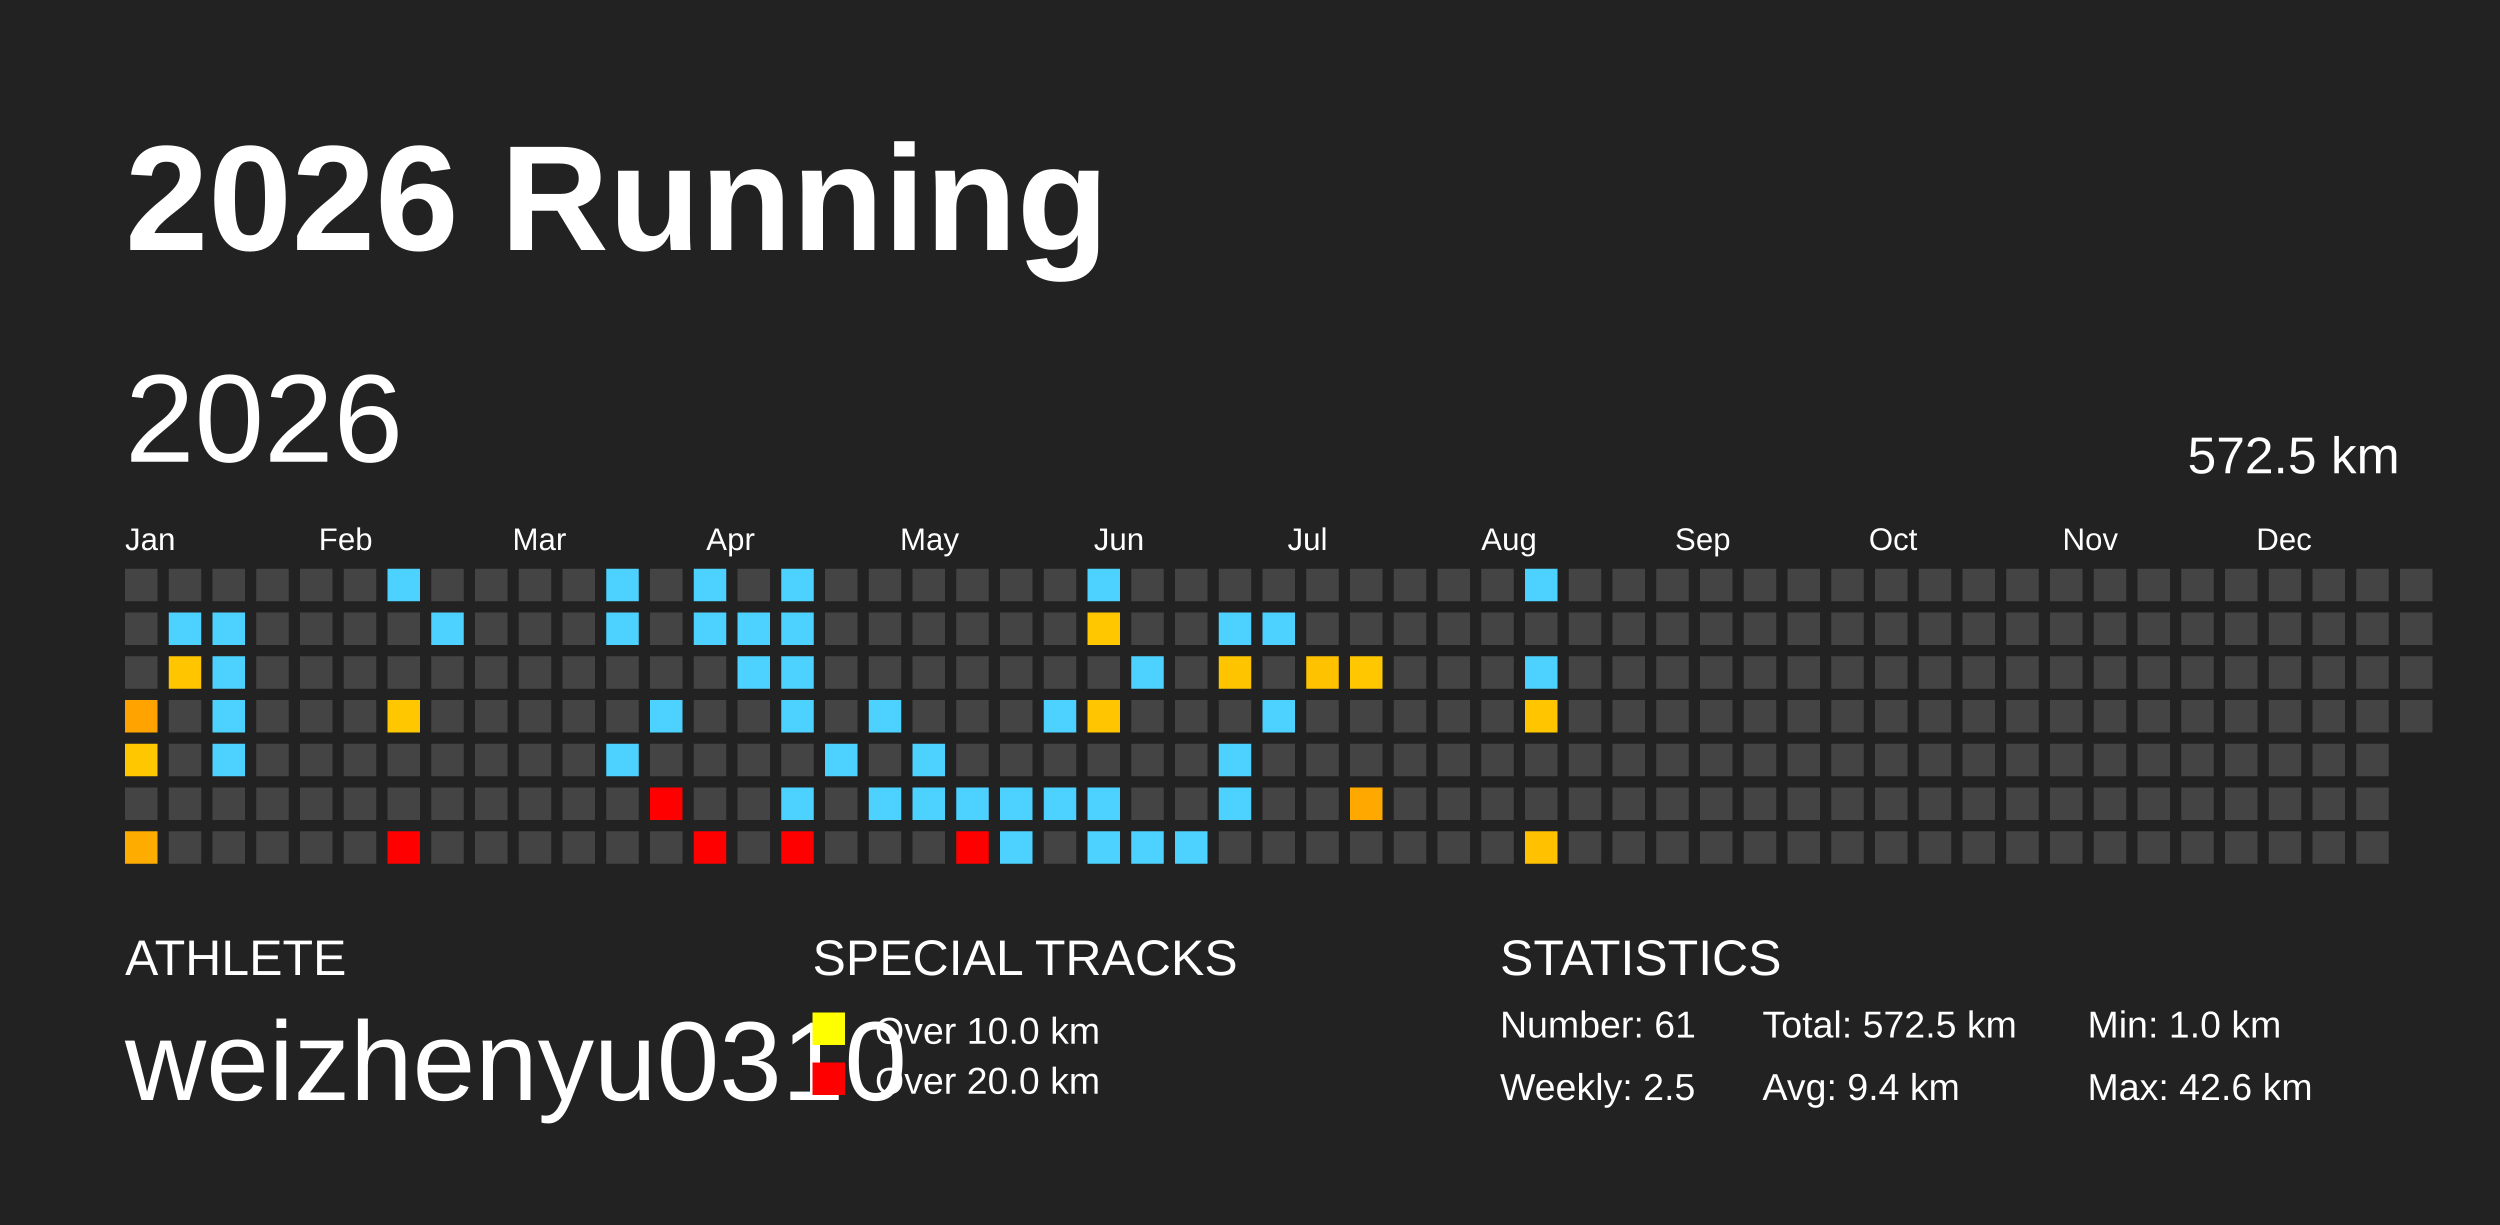
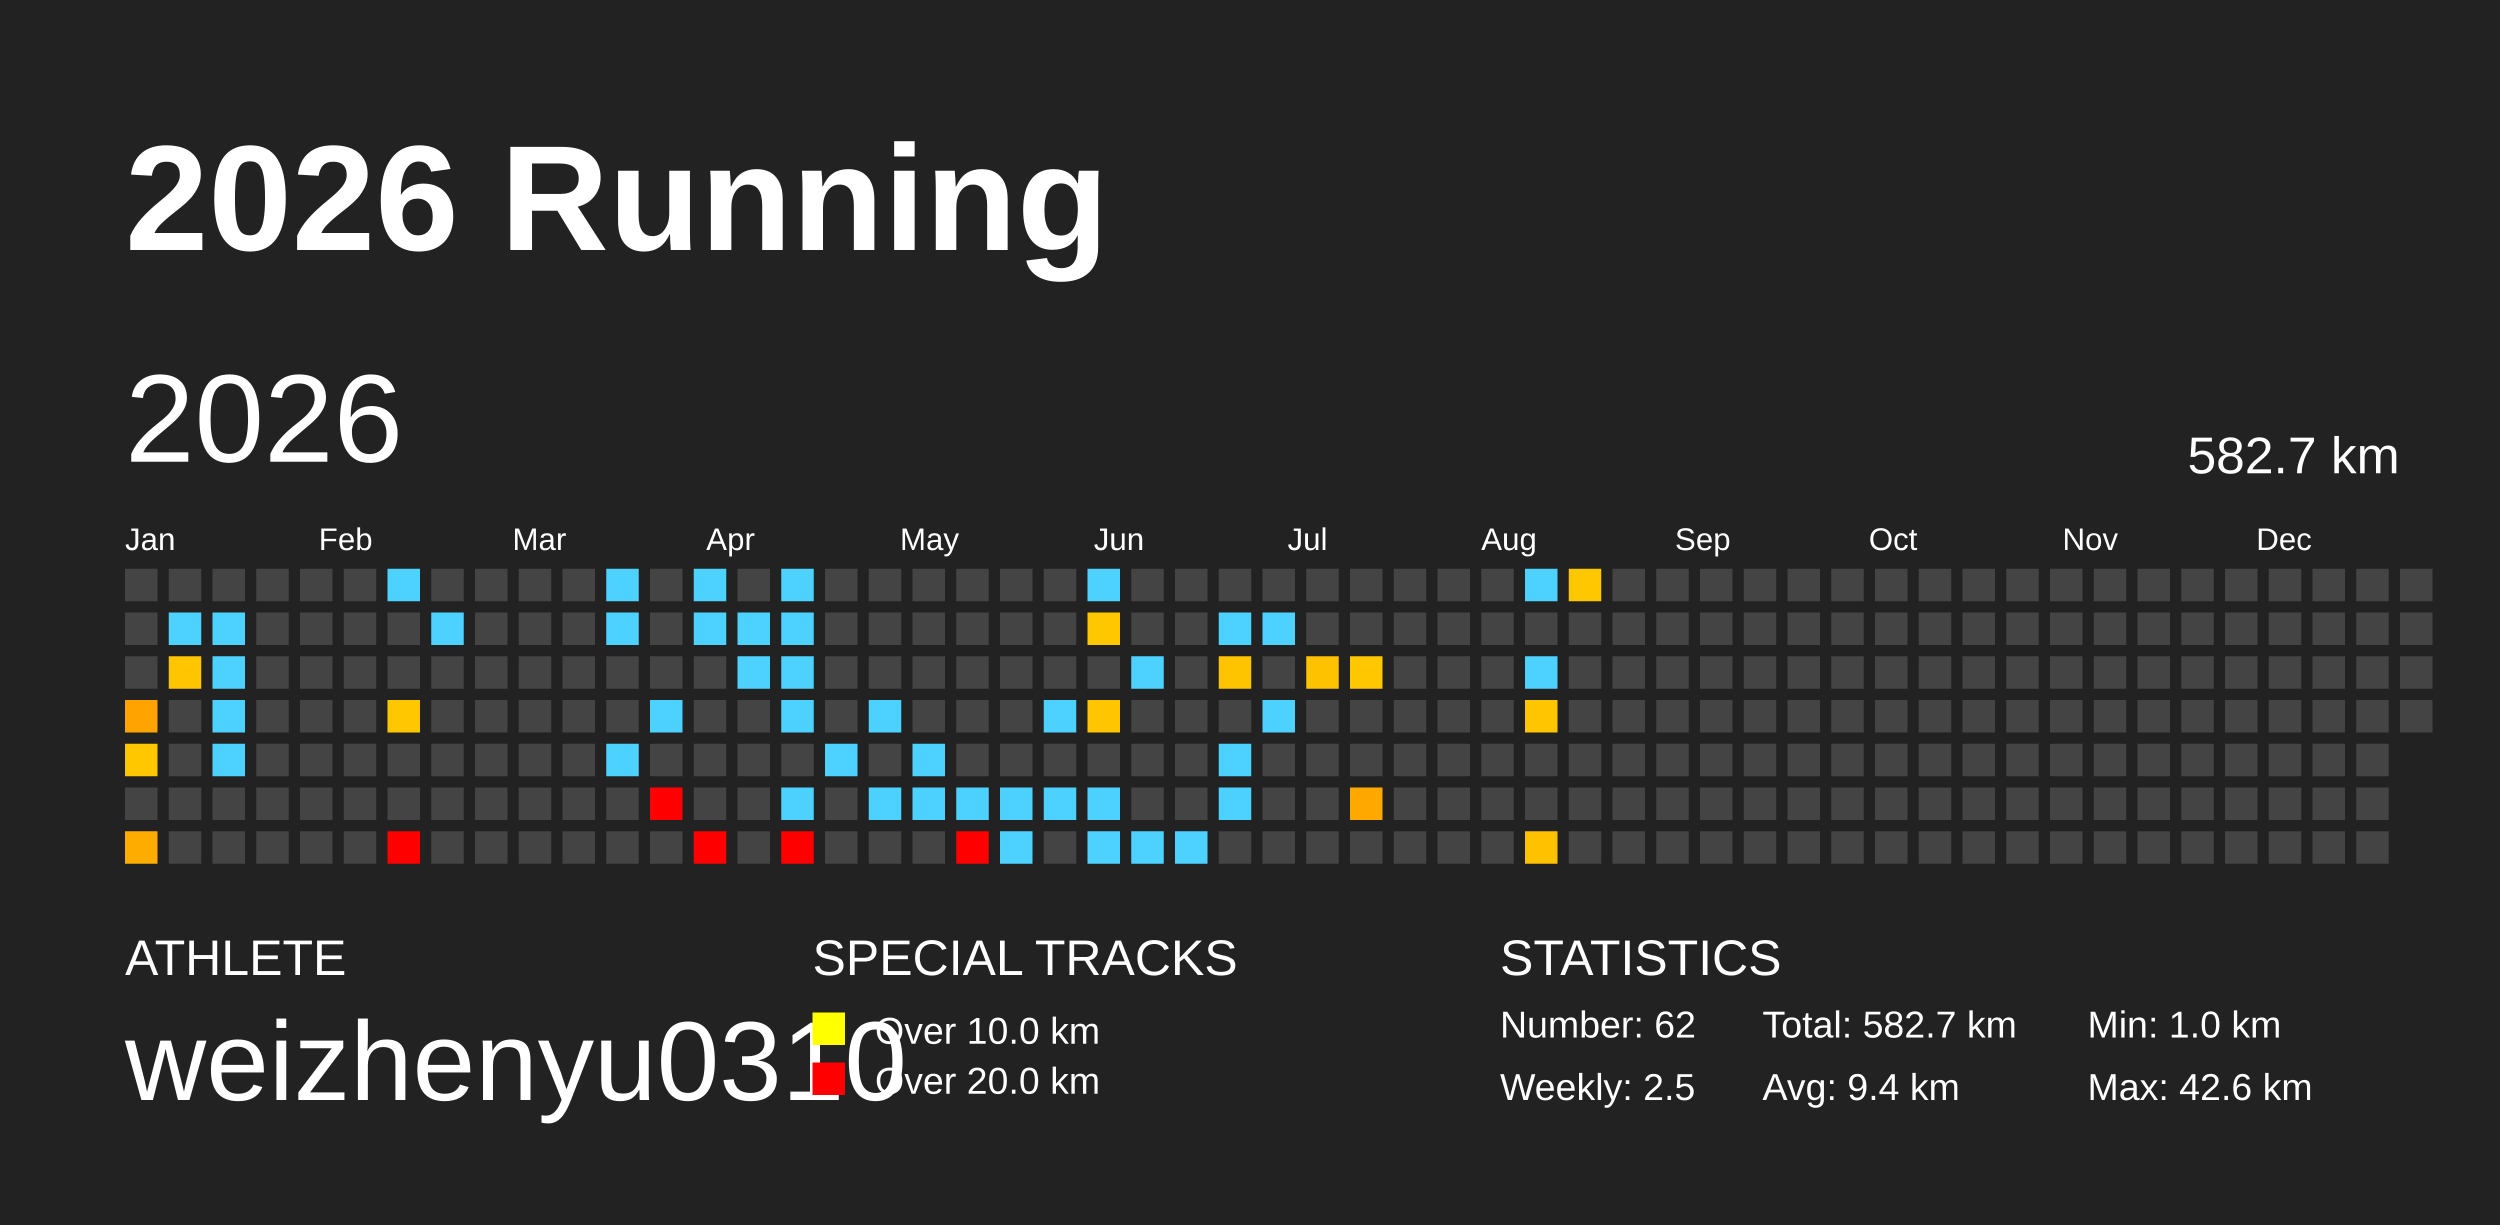
<svg xmlns="http://www.w3.org/2000/svg" baseProfile="full" height="98mm" version="1.1" viewBox="0,0,200,98" width="200mm">
  <defs />
  <rect fill="#222222" height="98" width="200" x="0" y="0" />
  <text fill="#FFFFFF" style="font-size:12px; font-family:Arial; font-weight:bold;" x="10" y="20">2026 Running</text>
  <text fill="#FFFFFF" style="font-size:4px; font-family:Arial" x="10" y="78">ATHLETE</text>
  <text fill="#FFFFFF" style="font-size:9px; font-family:Arial" x="10" y="88">weizhenyu0310</text>
  <text fill="#FFFFFF" style="font-size:4px; font-family:Arial" x="65" y="78">SPECIAL TRACKS</text>
  <rect fill="yellow" height="2.6" width="2.6" x="65" y="81" />
  <text fill="#FFFFFF" style="font-size:3px; font-family:Arial" x="70" y="83.5">Over 10.0 km</text>
  <rect fill="red" height="2.6" width="2.6" x="65" y="85" />
  <text fill="#FFFFFF" style="font-size:3px; font-family:Arial" x="70" y="87.5">Over 20.0 km</text>
  <text fill="#FFFFFF" style="font-size:4px; font-family:Arial" x="120" y="78">STATISTICS</text>
-   <text fill="#FFFFFF" style="font-size:3px; font-family:Arial" x="120" y="83">Number: 61</text>
+   <text fill="#FFFFFF" style="font-size:3px; font-family:Arial" x="120" y="83">Number: 62</text>
  <text fill="#FFFFFF" style="font-size:3px; font-family:Arial" x="120" y="88">Weekly: 2.5</text>
-   <text fill="#FFFFFF" style="font-size:3px; font-family:Arial" x="141" y="83">Total: 572.5 km</text>
+   <text fill="#FFFFFF" style="font-size:3px; font-family:Arial" x="141" y="83">Total: 582.7 km</text>
  <text fill="#FFFFFF" style="font-size:3px; font-family:Arial" x="141" y="88">Avg: 9.4 km</text>
  <text fill="#FFFFFF" style="font-size:3px; font-family:Arial" x="167" y="83">Min: 1.0 km</text>
  <text fill="#FFFFFF" style="font-size:3px; font-family:Arial" x="167" y="88">Max: 42.6 km</text>
  <text dominant-baseline="hanging" fill="#FFFFFF" style="font-size:10.0px; font-family:Arial;" x="10" y="30">2026</text>
-   <text dominant-baseline="hanging" fill="#FFFFFF" style="font-size:4.125px; font-family:Arial;" x="175" y="35">572.5 km</text>
+   <text dominant-baseline="hanging" fill="#FFFFFF" style="font-size:4.125px; font-family:Arial;" x="175" y="35">582.7 km</text>
  <text fill="#FFFFFF" style="font-size:2.5px; font-family:Arial" x="10.0" y="44">Jan</text>
  <text fill="#FFFFFF" style="font-size:2.5px; font-family:Arial" x="25.5" y="44">Feb</text>
  <text fill="#FFFFFF" style="font-size:2.5px; font-family:Arial" x="41.0" y="44">Mar</text>
  <text fill="#FFFFFF" style="font-size:2.5px; font-family:Arial" x="56.5" y="44">Apr</text>
  <text fill="#FFFFFF" style="font-size:2.5px; font-family:Arial" x="72.0" y="44">May</text>
  <text fill="#FFFFFF" style="font-size:2.5px; font-family:Arial" x="87.5" y="44">Jun</text>
  <text fill="#FFFFFF" style="font-size:2.5px; font-family:Arial" x="103.0" y="44">Jul</text>
  <text fill="#FFFFFF" style="font-size:2.5px; font-family:Arial" x="118.5" y="44">Aug</text>
  <text fill="#FFFFFF" style="font-size:2.5px; font-family:Arial" x="134.0" y="44">Sep</text>
  <text fill="#FFFFFF" style="font-size:2.5px; font-family:Arial" x="149.5" y="44">Oct</text>
  <text fill="#FFFFFF" style="font-size:2.5px; font-family:Arial" x="165.0" y="44">Nov</text>
  <text fill="#FFFFFF" style="font-size:2.5px; font-family:Arial" x="180.5" y="44">Dec</text>
  <rect fill="#444444" height="2.6" width="2.6" x="10.0" y="45.5" />
  <rect fill="#444444" height="2.6" width="2.6" x="10.0" y="49.0" />
  <rect fill="#444444" height="2.6" width="2.6" x="10.0" y="52.5" />
  <rect fill="#ffa300" height="2.6" width="2.6" x="10.0" y="56.0" />
  <rect fill="#ffc700" height="2.6" width="2.6" x="10.0" y="59.5" />
  <rect fill="#444444" height="2.6" width="2.6" x="10.0" y="63.0" />
  <rect fill="#ffac00" height="2.6" width="2.6" x="10.0" y="66.5" />
  <rect fill="#444444" height="2.6" width="2.6" x="13.5" y="45.5" />
  <rect fill="#4dd2ff" height="2.6" width="2.6" x="13.5" y="49.0" />
  <rect fill="#ffc600" height="2.6" width="2.6" x="13.5" y="52.5" />
  <rect fill="#444444" height="2.6" width="2.6" x="13.5" y="56.0" />
  <rect fill="#444444" height="2.6" width="2.6" x="13.5" y="59.5" />
  <rect fill="#444444" height="2.6" width="2.6" x="13.5" y="63.0" />
  <rect fill="#444444" height="2.6" width="2.6" x="13.5" y="66.5" />
  <rect fill="#444444" height="2.6" width="2.6" x="17.0" y="45.5" />
  <rect fill="#4dd2ff" height="2.6" width="2.6" x="17.0" y="49.0" />
  <rect fill="#4dd2ff" height="2.6" width="2.6" x="17.0" y="52.5" />
  <rect fill="#4dd2ff" height="2.6" width="2.6" x="17.0" y="56.0" />
  <rect fill="#4dd2ff" height="2.6" width="2.6" x="17.0" y="59.5" />
  <rect fill="#444444" height="2.6" width="2.6" x="17.0" y="63.0" />
  <rect fill="#444444" height="2.6" width="2.6" x="17.0" y="66.5" />
  <rect fill="#444444" height="2.6" width="2.6" x="20.5" y="45.5" />
  <rect fill="#444444" height="2.6" width="2.6" x="20.5" y="49.0" />
  <rect fill="#444444" height="2.6" width="2.6" x="20.5" y="52.5" />
  <rect fill="#444444" height="2.6" width="2.6" x="20.5" y="56.0" />
  <rect fill="#444444" height="2.6" width="2.6" x="20.5" y="59.5" />
  <rect fill="#444444" height="2.6" width="2.6" x="20.5" y="63.0" />
  <rect fill="#444444" height="2.6" width="2.6" x="20.5" y="66.5" />
  <rect fill="#444444" height="2.6" width="2.6" x="24.0" y="45.5" />
  <rect fill="#444444" height="2.6" width="2.6" x="24.0" y="49.0" />
  <rect fill="#444444" height="2.6" width="2.6" x="24.0" y="52.5" />
  <rect fill="#444444" height="2.6" width="2.6" x="24.0" y="56.0" />
  <rect fill="#444444" height="2.6" width="2.6" x="24.0" y="59.5" />
  <rect fill="#444444" height="2.6" width="2.6" x="24.0" y="63.0" />
  <rect fill="#444444" height="2.6" width="2.6" x="24.0" y="66.5" />
  <rect fill="#444444" height="2.6" width="2.6" x="27.5" y="45.5" />
  <rect fill="#444444" height="2.6" width="2.6" x="27.5" y="49.0" />
  <rect fill="#444444" height="2.6" width="2.6" x="27.5" y="52.5" />
  <rect fill="#444444" height="2.6" width="2.6" x="27.5" y="56.0" />
  <rect fill="#444444" height="2.6" width="2.6" x="27.5" y="59.5" />
  <rect fill="#444444" height="2.6" width="2.6" x="27.5" y="63.0" />
  <rect fill="#444444" height="2.6" width="2.6" x="27.5" y="66.5" />
  <rect fill="#4dd2ff" height="2.6" width="2.6" x="31.0" y="45.5" />
  <rect fill="#444444" height="2.6" width="2.6" x="31.0" y="49.0" />
  <rect fill="#444444" height="2.6" width="2.6" x="31.0" y="52.5" />
  <rect fill="#ffc700" height="2.6" width="2.6" x="31.0" y="56.0" />
  <rect fill="#444444" height="2.6" width="2.6" x="31.0" y="59.5" />
  <rect fill="#444444" height="2.6" width="2.6" x="31.0" y="63.0" />
  <rect fill="red" height="2.6" width="2.6" x="31.0" y="66.5" />
  <rect fill="#444444" height="2.6" width="2.6" x="34.5" y="45.5" />
  <rect fill="#4dd2ff" height="2.6" width="2.6" x="34.5" y="49.0" />
  <rect fill="#444444" height="2.6" width="2.6" x="34.5" y="52.5" />
  <rect fill="#444444" height="2.6" width="2.6" x="34.5" y="56.0" />
  <rect fill="#444444" height="2.6" width="2.6" x="34.5" y="59.5" />
  <rect fill="#444444" height="2.6" width="2.6" x="34.5" y="63.0" />
  <rect fill="#444444" height="2.6" width="2.6" x="34.5" y="66.5" />
  <rect fill="#444444" height="2.6" width="2.6" x="38.0" y="45.5" />
  <rect fill="#444444" height="2.6" width="2.6" x="38.0" y="49.0" />
  <rect fill="#444444" height="2.6" width="2.6" x="38.0" y="52.5" />
  <rect fill="#444444" height="2.6" width="2.6" x="38.0" y="56.0" />
  <rect fill="#444444" height="2.6" width="2.6" x="38.0" y="59.5" />
  <rect fill="#444444" height="2.6" width="2.6" x="38.0" y="63.0" />
  <rect fill="#444444" height="2.6" width="2.6" x="38.0" y="66.5" />
  <rect fill="#444444" height="2.6" width="2.6" x="41.5" y="45.5" />
  <rect fill="#444444" height="2.6" width="2.6" x="41.5" y="49.0" />
  <rect fill="#444444" height="2.6" width="2.6" x="41.5" y="52.5" />
  <rect fill="#444444" height="2.6" width="2.6" x="41.5" y="56.0" />
  <rect fill="#444444" height="2.6" width="2.6" x="41.5" y="59.5" />
  <rect fill="#444444" height="2.6" width="2.6" x="41.5" y="63.0" />
  <rect fill="#444444" height="2.6" width="2.6" x="41.5" y="66.5" />
  <rect fill="#444444" height="2.6" width="2.6" x="45.0" y="45.5" />
  <rect fill="#444444" height="2.6" width="2.6" x="45.0" y="49.0" />
  <rect fill="#444444" height="2.6" width="2.6" x="45.0" y="52.5" />
  <rect fill="#444444" height="2.6" width="2.6" x="45.0" y="56.0" />
  <rect fill="#444444" height="2.6" width="2.6" x="45.0" y="59.5" />
  <rect fill="#444444" height="2.6" width="2.6" x="45.0" y="63.0" />
  <rect fill="#444444" height="2.6" width="2.6" x="45.0" y="66.5" />
  <rect fill="#4dd2ff" height="2.6" width="2.6" x="48.5" y="45.5" />
  <rect fill="#4dd2ff" height="2.6" width="2.6" x="48.5" y="49.0" />
  <rect fill="#444444" height="2.6" width="2.6" x="48.5" y="52.5" />
  <rect fill="#444444" height="2.6" width="2.6" x="48.5" y="56.0" />
  <rect fill="#4dd2ff" height="2.6" width="2.6" x="48.5" y="59.5" />
  <rect fill="#444444" height="2.6" width="2.6" x="48.5" y="63.0" />
  <rect fill="#444444" height="2.6" width="2.6" x="48.5" y="66.5" />
  <rect fill="#444444" height="2.6" width="2.6" x="52.0" y="45.5" />
  <rect fill="#444444" height="2.6" width="2.6" x="52.0" y="49.0" />
  <rect fill="#444444" height="2.6" width="2.6" x="52.0" y="52.5" />
  <rect fill="#4dd2ff" height="2.6" width="2.6" x="52.0" y="56.0" />
  <rect fill="#444444" height="2.6" width="2.6" x="52.0" y="59.5" />
  <rect fill="red" height="2.6" width="2.6" x="52.0" y="63.0" />
  <rect fill="#444444" height="2.6" width="2.6" x="52.0" y="66.5" />
  <rect fill="#4dd2ff" height="2.6" width="2.6" x="55.5" y="45.5" />
  <rect fill="#4dd2ff" height="2.6" width="2.6" x="55.5" y="49.0" />
  <rect fill="#444444" height="2.6" width="2.6" x="55.5" y="52.5" />
  <rect fill="#444444" height="2.6" width="2.6" x="55.5" y="56.0" />
  <rect fill="#444444" height="2.6" width="2.6" x="55.5" y="59.5" />
  <rect fill="#444444" height="2.6" width="2.6" x="55.5" y="63.0" />
  <rect fill="red" height="2.6" width="2.6" x="55.5" y="66.5" />
  <rect fill="#444444" height="2.6" width="2.6" x="59.0" y="45.5" />
  <rect fill="#4dd2ff" height="2.6" width="2.6" x="59.0" y="49.0" />
  <rect fill="#4dd2ff" height="2.6" width="2.6" x="59.0" y="52.5" />
  <rect fill="#444444" height="2.6" width="2.6" x="59.0" y="56.0" />
  <rect fill="#444444" height="2.6" width="2.6" x="59.0" y="59.5" />
  <rect fill="#444444" height="2.6" width="2.6" x="59.0" y="63.0" />
  <rect fill="#444444" height="2.6" width="2.6" x="59.0" y="66.5" />
  <rect fill="#4dd2ff" height="2.6" width="2.6" x="62.5" y="45.5" />
  <rect fill="#4dd2ff" height="2.6" width="2.6" x="62.5" y="49.0" />
  <rect fill="#4dd2ff" height="2.6" width="2.6" x="62.5" y="52.5" />
  <rect fill="#4dd2ff" height="2.6" width="2.6" x="62.5" y="56.0" />
  <rect fill="#444444" height="2.6" width="2.6" x="62.5" y="59.5" />
  <rect fill="#4dd2ff" height="2.6" width="2.6" x="62.5" y="63.0" />
  <rect fill="red" height="2.6" width="2.6" x="62.5" y="66.5" />
  <rect fill="#444444" height="2.6" width="2.6" x="66.0" y="45.5" />
  <rect fill="#444444" height="2.6" width="2.6" x="66.0" y="49.0" />
  <rect fill="#444444" height="2.6" width="2.6" x="66.0" y="52.5" />
  <rect fill="#444444" height="2.6" width="2.6" x="66.0" y="56.0" />
  <rect fill="#4dd2ff" height="2.6" width="2.6" x="66.0" y="59.5" />
  <rect fill="#444444" height="2.6" width="2.6" x="66.0" y="63.0" />
  <rect fill="#444444" height="2.6" width="2.6" x="66.0" y="66.5" />
  <rect fill="#444444" height="2.6" width="2.6" x="69.5" y="45.5" />
  <rect fill="#444444" height="2.6" width="2.6" x="69.5" y="49.0" />
  <rect fill="#444444" height="2.6" width="2.6" x="69.5" y="52.5" />
  <rect fill="#4dd2ff" height="2.6" width="2.6" x="69.5" y="56.0" />
  <rect fill="#444444" height="2.6" width="2.6" x="69.5" y="59.5" />
  <rect fill="#4dd2ff" height="2.6" width="2.6" x="69.5" y="63.0" />
  <rect fill="#444444" height="2.6" width="2.6" x="69.5" y="66.5" />
  <rect fill="#444444" height="2.6" width="2.6" x="73.0" y="45.5" />
  <rect fill="#444444" height="2.6" width="2.6" x="73.0" y="49.0" />
  <rect fill="#444444" height="2.6" width="2.6" x="73.0" y="52.5" />
  <rect fill="#444444" height="2.6" width="2.6" x="73.0" y="56.0" />
  <rect fill="#4dd2ff" height="2.6" width="2.6" x="73.0" y="59.5" />
  <rect fill="#4dd2ff" height="2.6" width="2.6" x="73.0" y="63.0" />
  <rect fill="#444444" height="2.6" width="2.6" x="73.0" y="66.5" />
  <rect fill="#444444" height="2.6" width="2.6" x="76.5" y="45.5" />
  <rect fill="#444444" height="2.6" width="2.6" x="76.5" y="49.0" />
  <rect fill="#444444" height="2.6" width="2.6" x="76.5" y="52.5" />
  <rect fill="#444444" height="2.6" width="2.6" x="76.5" y="56.0" />
  <rect fill="#444444" height="2.6" width="2.6" x="76.5" y="59.5" />
  <rect fill="#4dd2ff" height="2.6" width="2.6" x="76.5" y="63.0" />
  <rect fill="red" height="2.6" width="2.6" x="76.5" y="66.5" />
  <rect fill="#444444" height="2.6" width="2.6" x="80.0" y="45.5" />
  <rect fill="#444444" height="2.6" width="2.6" x="80.0" y="49.0" />
  <rect fill="#444444" height="2.6" width="2.6" x="80.0" y="52.5" />
  <rect fill="#444444" height="2.6" width="2.6" x="80.0" y="56.0" />
  <rect fill="#444444" height="2.6" width="2.6" x="80.0" y="59.5" />
  <rect fill="#4dd2ff" height="2.6" width="2.6" x="80.0" y="63.0" />
  <rect fill="#4dd2ff" height="2.6" width="2.6" x="80.0" y="66.5" />
  <rect fill="#444444" height="2.6" width="2.6" x="83.5" y="45.5" />
  <rect fill="#444444" height="2.6" width="2.6" x="83.5" y="49.0" />
  <rect fill="#444444" height="2.6" width="2.6" x="83.5" y="52.5" />
  <rect fill="#4dd2ff" height="2.6" width="2.6" x="83.5" y="56.0" />
  <rect fill="#444444" height="2.6" width="2.6" x="83.5" y="59.5" />
  <rect fill="#4dd2ff" height="2.6" width="2.6" x="83.5" y="63.0" />
  <rect fill="#444444" height="2.6" width="2.6" x="83.5" y="66.5" />
  <rect fill="#4dd2ff" height="2.6" width="2.6" x="87.0" y="45.5" />
  <rect fill="#ffc700" height="2.6" width="2.6" x="87.0" y="49.0" />
  <rect fill="#444444" height="2.6" width="2.6" x="87.0" y="52.5" />
  <rect fill="#ffc500" height="2.6" width="2.6" x="87.0" y="56.0" />
  <rect fill="#444444" height="2.6" width="2.6" x="87.0" y="59.5" />
  <rect fill="#4dd2ff" height="2.6" width="2.6" x="87.0" y="63.0" />
  <rect fill="#4dd2ff" height="2.6" width="2.6" x="87.0" y="66.5" />
  <rect fill="#444444" height="2.6" width="2.6" x="90.5" y="45.5" />
  <rect fill="#444444" height="2.6" width="2.6" x="90.5" y="49.0" />
  <rect fill="#4dd2ff" height="2.6" width="2.6" x="90.5" y="52.5" />
  <rect fill="#444444" height="2.6" width="2.6" x="90.5" y="56.0" />
  <rect fill="#444444" height="2.6" width="2.6" x="90.5" y="59.5" />
  <rect fill="#444444" height="2.6" width="2.6" x="90.5" y="63.0" />
  <rect fill="#4dd2ff" height="2.6" width="2.6" x="90.5" y="66.5" />
  <rect fill="#444444" height="2.6" width="2.6" x="94.0" y="45.5" />
  <rect fill="#444444" height="2.6" width="2.6" x="94.0" y="49.0" />
  <rect fill="#444444" height="2.6" width="2.6" x="94.0" y="52.5" />
  <rect fill="#444444" height="2.6" width="2.6" x="94.0" y="56.0" />
  <rect fill="#444444" height="2.6" width="2.6" x="94.0" y="59.5" />
  <rect fill="#444444" height="2.6" width="2.6" x="94.0" y="63.0" />
  <rect fill="#4dd2ff" height="2.6" width="2.6" x="94.0" y="66.5" />
  <rect fill="#444444" height="2.6" width="2.6" x="97.5" y="45.5" />
  <rect fill="#4dd2ff" height="2.6" width="2.6" x="97.5" y="49.0" />
  <rect fill="#ffc400" height="2.6" width="2.6" x="97.5" y="52.5" />
  <rect fill="#444444" height="2.6" width="2.6" x="97.5" y="56.0" />
  <rect fill="#4dd2ff" height="2.6" width="2.6" x="97.5" y="59.5" />
  <rect fill="#4dd2ff" height="2.6" width="2.6" x="97.5" y="63.0" />
  <rect fill="#444444" height="2.6" width="2.6" x="97.5" y="66.5" />
  <rect fill="#444444" height="2.6" width="2.6" x="101.0" y="45.5" />
  <rect fill="#4dd2ff" height="2.6" width="2.6" x="101.0" y="49.0" />
  <rect fill="#444444" height="2.6" width="2.6" x="101.0" y="52.5" />
  <rect fill="#4dd2ff" height="2.6" width="2.6" x="101.0" y="56.0" />
  <rect fill="#444444" height="2.6" width="2.6" x="101.0" y="59.5" />
  <rect fill="#444444" height="2.6" width="2.6" x="101.0" y="63.0" />
  <rect fill="#444444" height="2.6" width="2.6" x="101.0" y="66.5" />
  <rect fill="#444444" height="2.6" width="2.6" x="104.5" y="45.5" />
  <rect fill="#444444" height="2.6" width="2.6" x="104.5" y="49.0" />
  <rect fill="#ffc200" height="2.6" width="2.6" x="104.5" y="52.5" />
  <rect fill="#444444" height="2.6" width="2.6" x="104.5" y="56.0" />
  <rect fill="#444444" height="2.6" width="2.6" x="104.5" y="59.5" />
  <rect fill="#444444" height="2.6" width="2.6" x="104.5" y="63.0" />
  <rect fill="#444444" height="2.6" width="2.6" x="104.5" y="66.5" />
  <rect fill="#444444" height="2.6" width="2.6" x="108.0" y="45.5" />
  <rect fill="#444444" height="2.6" width="2.6" x="108.0" y="49.0" />
  <rect fill="#ffc700" height="2.6" width="2.6" x="108.0" y="52.5" />
  <rect fill="#444444" height="2.6" width="2.6" x="108.0" y="56.0" />
  <rect fill="#444444" height="2.6" width="2.6" x="108.0" y="59.5" />
  <rect fill="#ffa900" height="2.6" width="2.6" x="108.0" y="63.0" />
  <rect fill="#444444" height="2.6" width="2.6" x="108.0" y="66.5" />
  <rect fill="#444444" height="2.6" width="2.6" x="111.5" y="45.5" />
  <rect fill="#444444" height="2.6" width="2.6" x="111.5" y="49.0" />
  <rect fill="#444444" height="2.6" width="2.6" x="111.5" y="52.5" />
  <rect fill="#444444" height="2.6" width="2.6" x="111.5" y="56.0" />
  <rect fill="#444444" height="2.6" width="2.6" x="111.5" y="59.5" />
  <rect fill="#444444" height="2.6" width="2.6" x="111.5" y="63.0" />
  <rect fill="#444444" height="2.6" width="2.6" x="111.5" y="66.5" />
  <rect fill="#444444" height="2.6" width="2.6" x="115.0" y="45.5" />
  <rect fill="#444444" height="2.6" width="2.6" x="115.0" y="49.0" />
  <rect fill="#444444" height="2.6" width="2.6" x="115.0" y="52.5" />
  <rect fill="#444444" height="2.6" width="2.6" x="115.0" y="56.0" />
  <rect fill="#444444" height="2.6" width="2.6" x="115.0" y="59.5" />
  <rect fill="#444444" height="2.6" width="2.6" x="115.0" y="63.0" />
  <rect fill="#444444" height="2.6" width="2.6" x="115.0" y="66.5" />
  <rect fill="#444444" height="2.6" width="2.6" x="118.5" y="45.5" />
  <rect fill="#444444" height="2.6" width="2.6" x="118.5" y="49.0" />
  <rect fill="#444444" height="2.6" width="2.6" x="118.5" y="52.5" />
  <rect fill="#444444" height="2.6" width="2.6" x="118.5" y="56.0" />
  <rect fill="#444444" height="2.6" width="2.6" x="118.5" y="59.5" />
  <rect fill="#444444" height="2.6" width="2.6" x="118.5" y="63.0" />
  <rect fill="#444444" height="2.6" width="2.6" x="118.5" y="66.5" />
  <rect fill="#4dd2ff" height="2.6" width="2.6" x="122.0" y="45.5" />
  <rect fill="#444444" height="2.6" width="2.6" x="122.0" y="49.0" />
  <rect fill="#4dd2ff" height="2.6" width="2.6" x="122.0" y="52.5" />
  <rect fill="#ffc600" height="2.6" width="2.6" x="122.0" y="56.0" />
  <rect fill="#444444" height="2.6" width="2.6" x="122.0" y="59.5" />
  <rect fill="#444444" height="2.6" width="2.6" x="122.0" y="63.0" />
  <rect fill="#ffc100" height="2.6" width="2.6" x="122.0" y="66.5" />
-   <rect fill="#444444" height="2.6" width="2.6" x="125.5" y="45.5" />
+   <rect fill="#ffc700" height="2.6" width="2.6" x="125.5" y="45.5" />
  <rect fill="#444444" height="2.6" width="2.6" x="125.5" y="49.0" />
  <rect fill="#444444" height="2.6" width="2.6" x="125.5" y="52.5" />
  <rect fill="#444444" height="2.6" width="2.6" x="125.5" y="56.0" />
  <rect fill="#444444" height="2.6" width="2.6" x="125.5" y="59.5" />
  <rect fill="#444444" height="2.6" width="2.6" x="125.5" y="63.0" />
  <rect fill="#444444" height="2.6" width="2.6" x="125.5" y="66.5" />
  <rect fill="#444444" height="2.6" width="2.6" x="129.0" y="45.5" />
  <rect fill="#444444" height="2.6" width="2.6" x="129.0" y="49.0" />
  <rect fill="#444444" height="2.6" width="2.6" x="129.0" y="52.5" />
  <rect fill="#444444" height="2.6" width="2.6" x="129.0" y="56.0" />
  <rect fill="#444444" height="2.6" width="2.6" x="129.0" y="59.5" />
  <rect fill="#444444" height="2.6" width="2.6" x="129.0" y="63.0" />
  <rect fill="#444444" height="2.6" width="2.6" x="129.0" y="66.5" />
  <rect fill="#444444" height="2.6" width="2.6" x="132.5" y="45.5" />
  <rect fill="#444444" height="2.6" width="2.6" x="132.5" y="49.0" />
  <rect fill="#444444" height="2.6" width="2.6" x="132.5" y="52.5" />
  <rect fill="#444444" height="2.6" width="2.6" x="132.5" y="56.0" />
  <rect fill="#444444" height="2.6" width="2.6" x="132.5" y="59.5" />
  <rect fill="#444444" height="2.6" width="2.6" x="132.5" y="63.0" />
  <rect fill="#444444" height="2.6" width="2.6" x="132.5" y="66.5" />
  <rect fill="#444444" height="2.6" width="2.6" x="136.0" y="45.5" />
  <rect fill="#444444" height="2.6" width="2.6" x="136.0" y="49.0" />
  <rect fill="#444444" height="2.6" width="2.6" x="136.0" y="52.5" />
  <rect fill="#444444" height="2.6" width="2.6" x="136.0" y="56.0" />
  <rect fill="#444444" height="2.6" width="2.6" x="136.0" y="59.5" />
  <rect fill="#444444" height="2.6" width="2.6" x="136.0" y="63.0" />
  <rect fill="#444444" height="2.6" width="2.6" x="136.0" y="66.5" />
  <rect fill="#444444" height="2.6" width="2.6" x="139.5" y="45.5" />
  <rect fill="#444444" height="2.6" width="2.6" x="139.5" y="49.0" />
  <rect fill="#444444" height="2.6" width="2.6" x="139.5" y="52.5" />
  <rect fill="#444444" height="2.6" width="2.6" x="139.5" y="56.0" />
  <rect fill="#444444" height="2.6" width="2.6" x="139.5" y="59.5" />
  <rect fill="#444444" height="2.6" width="2.6" x="139.5" y="63.0" />
  <rect fill="#444444" height="2.6" width="2.6" x="139.5" y="66.5" />
  <rect fill="#444444" height="2.6" width="2.6" x="143.0" y="45.5" />
  <rect fill="#444444" height="2.6" width="2.6" x="143.0" y="49.0" />
  <rect fill="#444444" height="2.6" width="2.6" x="143.0" y="52.5" />
  <rect fill="#444444" height="2.6" width="2.6" x="143.0" y="56.0" />
  <rect fill="#444444" height="2.6" width="2.6" x="143.0" y="59.5" />
  <rect fill="#444444" height="2.6" width="2.6" x="143.0" y="63.0" />
  <rect fill="#444444" height="2.6" width="2.6" x="143.0" y="66.5" />
  <rect fill="#444444" height="2.6" width="2.6" x="146.5" y="45.5" />
  <rect fill="#444444" height="2.6" width="2.6" x="146.5" y="49.0" />
  <rect fill="#444444" height="2.6" width="2.6" x="146.5" y="52.5" />
  <rect fill="#444444" height="2.6" width="2.6" x="146.5" y="56.0" />
  <rect fill="#444444" height="2.6" width="2.6" x="146.5" y="59.5" />
  <rect fill="#444444" height="2.6" width="2.6" x="146.5" y="63.0" />
  <rect fill="#444444" height="2.6" width="2.6" x="146.5" y="66.5" />
  <rect fill="#444444" height="2.6" width="2.6" x="150.0" y="45.5" />
  <rect fill="#444444" height="2.6" width="2.6" x="150.0" y="49.0" />
  <rect fill="#444444" height="2.6" width="2.6" x="150.0" y="52.5" />
  <rect fill="#444444" height="2.6" width="2.6" x="150.0" y="56.0" />
  <rect fill="#444444" height="2.6" width="2.6" x="150.0" y="59.5" />
  <rect fill="#444444" height="2.6" width="2.6" x="150.0" y="63.0" />
  <rect fill="#444444" height="2.6" width="2.6" x="150.0" y="66.5" />
  <rect fill="#444444" height="2.6" width="2.6" x="153.5" y="45.5" />
  <rect fill="#444444" height="2.6" width="2.6" x="153.5" y="49.0" />
  <rect fill="#444444" height="2.6" width="2.6" x="153.5" y="52.5" />
  <rect fill="#444444" height="2.6" width="2.6" x="153.5" y="56.0" />
  <rect fill="#444444" height="2.6" width="2.6" x="153.5" y="59.5" />
  <rect fill="#444444" height="2.6" width="2.6" x="153.5" y="63.0" />
  <rect fill="#444444" height="2.6" width="2.6" x="153.5" y="66.5" />
  <rect fill="#444444" height="2.6" width="2.6" x="157.0" y="45.5" />
  <rect fill="#444444" height="2.6" width="2.6" x="157.0" y="49.0" />
  <rect fill="#444444" height="2.6" width="2.6" x="157.0" y="52.5" />
  <rect fill="#444444" height="2.6" width="2.6" x="157.0" y="56.0" />
  <rect fill="#444444" height="2.6" width="2.6" x="157.0" y="59.5" />
  <rect fill="#444444" height="2.6" width="2.6" x="157.0" y="63.0" />
  <rect fill="#444444" height="2.6" width="2.6" x="157.0" y="66.5" />
  <rect fill="#444444" height="2.6" width="2.6" x="160.5" y="45.5" />
  <rect fill="#444444" height="2.6" width="2.6" x="160.5" y="49.0" />
  <rect fill="#444444" height="2.6" width="2.6" x="160.5" y="52.5" />
  <rect fill="#444444" height="2.6" width="2.6" x="160.5" y="56.0" />
  <rect fill="#444444" height="2.6" width="2.6" x="160.5" y="59.5" />
  <rect fill="#444444" height="2.6" width="2.6" x="160.5" y="63.0" />
  <rect fill="#444444" height="2.6" width="2.6" x="160.5" y="66.5" />
  <rect fill="#444444" height="2.6" width="2.6" x="164.0" y="45.5" />
  <rect fill="#444444" height="2.6" width="2.6" x="164.0" y="49.0" />
  <rect fill="#444444" height="2.6" width="2.6" x="164.0" y="52.5" />
  <rect fill="#444444" height="2.6" width="2.6" x="164.0" y="56.0" />
  <rect fill="#444444" height="2.6" width="2.6" x="164.0" y="59.5" />
  <rect fill="#444444" height="2.6" width="2.6" x="164.0" y="63.0" />
  <rect fill="#444444" height="2.6" width="2.6" x="164.0" y="66.5" />
  <rect fill="#444444" height="2.6" width="2.6" x="167.5" y="45.5" />
  <rect fill="#444444" height="2.6" width="2.6" x="167.5" y="49.0" />
  <rect fill="#444444" height="2.6" width="2.6" x="167.5" y="52.5" />
  <rect fill="#444444" height="2.6" width="2.6" x="167.5" y="56.0" />
  <rect fill="#444444" height="2.6" width="2.6" x="167.5" y="59.5" />
  <rect fill="#444444" height="2.6" width="2.6" x="167.5" y="63.0" />
  <rect fill="#444444" height="2.6" width="2.6" x="167.5" y="66.5" />
  <rect fill="#444444" height="2.6" width="2.6" x="171.0" y="45.5" />
  <rect fill="#444444" height="2.6" width="2.6" x="171.0" y="49.0" />
  <rect fill="#444444" height="2.6" width="2.6" x="171.0" y="52.5" />
  <rect fill="#444444" height="2.6" width="2.6" x="171.0" y="56.0" />
  <rect fill="#444444" height="2.6" width="2.6" x="171.0" y="59.5" />
  <rect fill="#444444" height="2.6" width="2.6" x="171.0" y="63.0" />
  <rect fill="#444444" height="2.6" width="2.6" x="171.0" y="66.5" />
  <rect fill="#444444" height="2.6" width="2.6" x="174.5" y="45.5" />
  <rect fill="#444444" height="2.6" width="2.6" x="174.5" y="49.0" />
  <rect fill="#444444" height="2.6" width="2.6" x="174.5" y="52.5" />
  <rect fill="#444444" height="2.6" width="2.6" x="174.5" y="56.0" />
  <rect fill="#444444" height="2.6" width="2.6" x="174.5" y="59.5" />
  <rect fill="#444444" height="2.6" width="2.6" x="174.5" y="63.0" />
  <rect fill="#444444" height="2.6" width="2.6" x="174.5" y="66.5" />
  <rect fill="#444444" height="2.6" width="2.6" x="178.0" y="45.5" />
  <rect fill="#444444" height="2.6" width="2.6" x="178.0" y="49.0" />
  <rect fill="#444444" height="2.6" width="2.6" x="178.0" y="52.5" />
  <rect fill="#444444" height="2.6" width="2.6" x="178.0" y="56.0" />
  <rect fill="#444444" height="2.6" width="2.6" x="178.0" y="59.5" />
  <rect fill="#444444" height="2.6" width="2.6" x="178.0" y="63.0" />
  <rect fill="#444444" height="2.6" width="2.6" x="178.0" y="66.5" />
  <rect fill="#444444" height="2.6" width="2.6" x="181.5" y="45.5" />
  <rect fill="#444444" height="2.6" width="2.6" x="181.5" y="49.0" />
  <rect fill="#444444" height="2.6" width="2.6" x="181.5" y="52.5" />
  <rect fill="#444444" height="2.6" width="2.6" x="181.5" y="56.0" />
  <rect fill="#444444" height="2.6" width="2.6" x="181.5" y="59.5" />
  <rect fill="#444444" height="2.6" width="2.6" x="181.5" y="63.0" />
  <rect fill="#444444" height="2.6" width="2.6" x="181.5" y="66.5" />
  <rect fill="#444444" height="2.6" width="2.6" x="185.0" y="45.5" />
  <rect fill="#444444" height="2.6" width="2.6" x="185.0" y="49.0" />
  <rect fill="#444444" height="2.6" width="2.6" x="185.0" y="52.5" />
  <rect fill="#444444" height="2.6" width="2.6" x="185.0" y="56.0" />
  <rect fill="#444444" height="2.6" width="2.6" x="185.0" y="59.5" />
  <rect fill="#444444" height="2.6" width="2.6" x="185.0" y="63.0" />
  <rect fill="#444444" height="2.6" width="2.6" x="185.0" y="66.5" />
  <rect fill="#444444" height="2.6" width="2.6" x="188.5" y="45.5" />
  <rect fill="#444444" height="2.6" width="2.6" x="188.5" y="49.0" />
  <rect fill="#444444" height="2.6" width="2.6" x="188.5" y="52.5" />
  <rect fill="#444444" height="2.6" width="2.6" x="188.5" y="56.0" />
  <rect fill="#444444" height="2.6" width="2.6" x="188.5" y="59.5" />
  <rect fill="#444444" height="2.6" width="2.6" x="188.5" y="63.0" />
  <rect fill="#444444" height="2.6" width="2.6" x="188.5" y="66.5" />
  <rect fill="#444444" height="2.6" width="2.6" x="192.0" y="45.5" />
  <rect fill="#444444" height="2.6" width="2.6" x="192.0" y="49.0" />
  <rect fill="#444444" height="2.6" width="2.6" x="192.0" y="52.5" />
  <rect fill="#444444" height="2.6" width="2.6" x="192.0" y="56.0" />
</svg>
